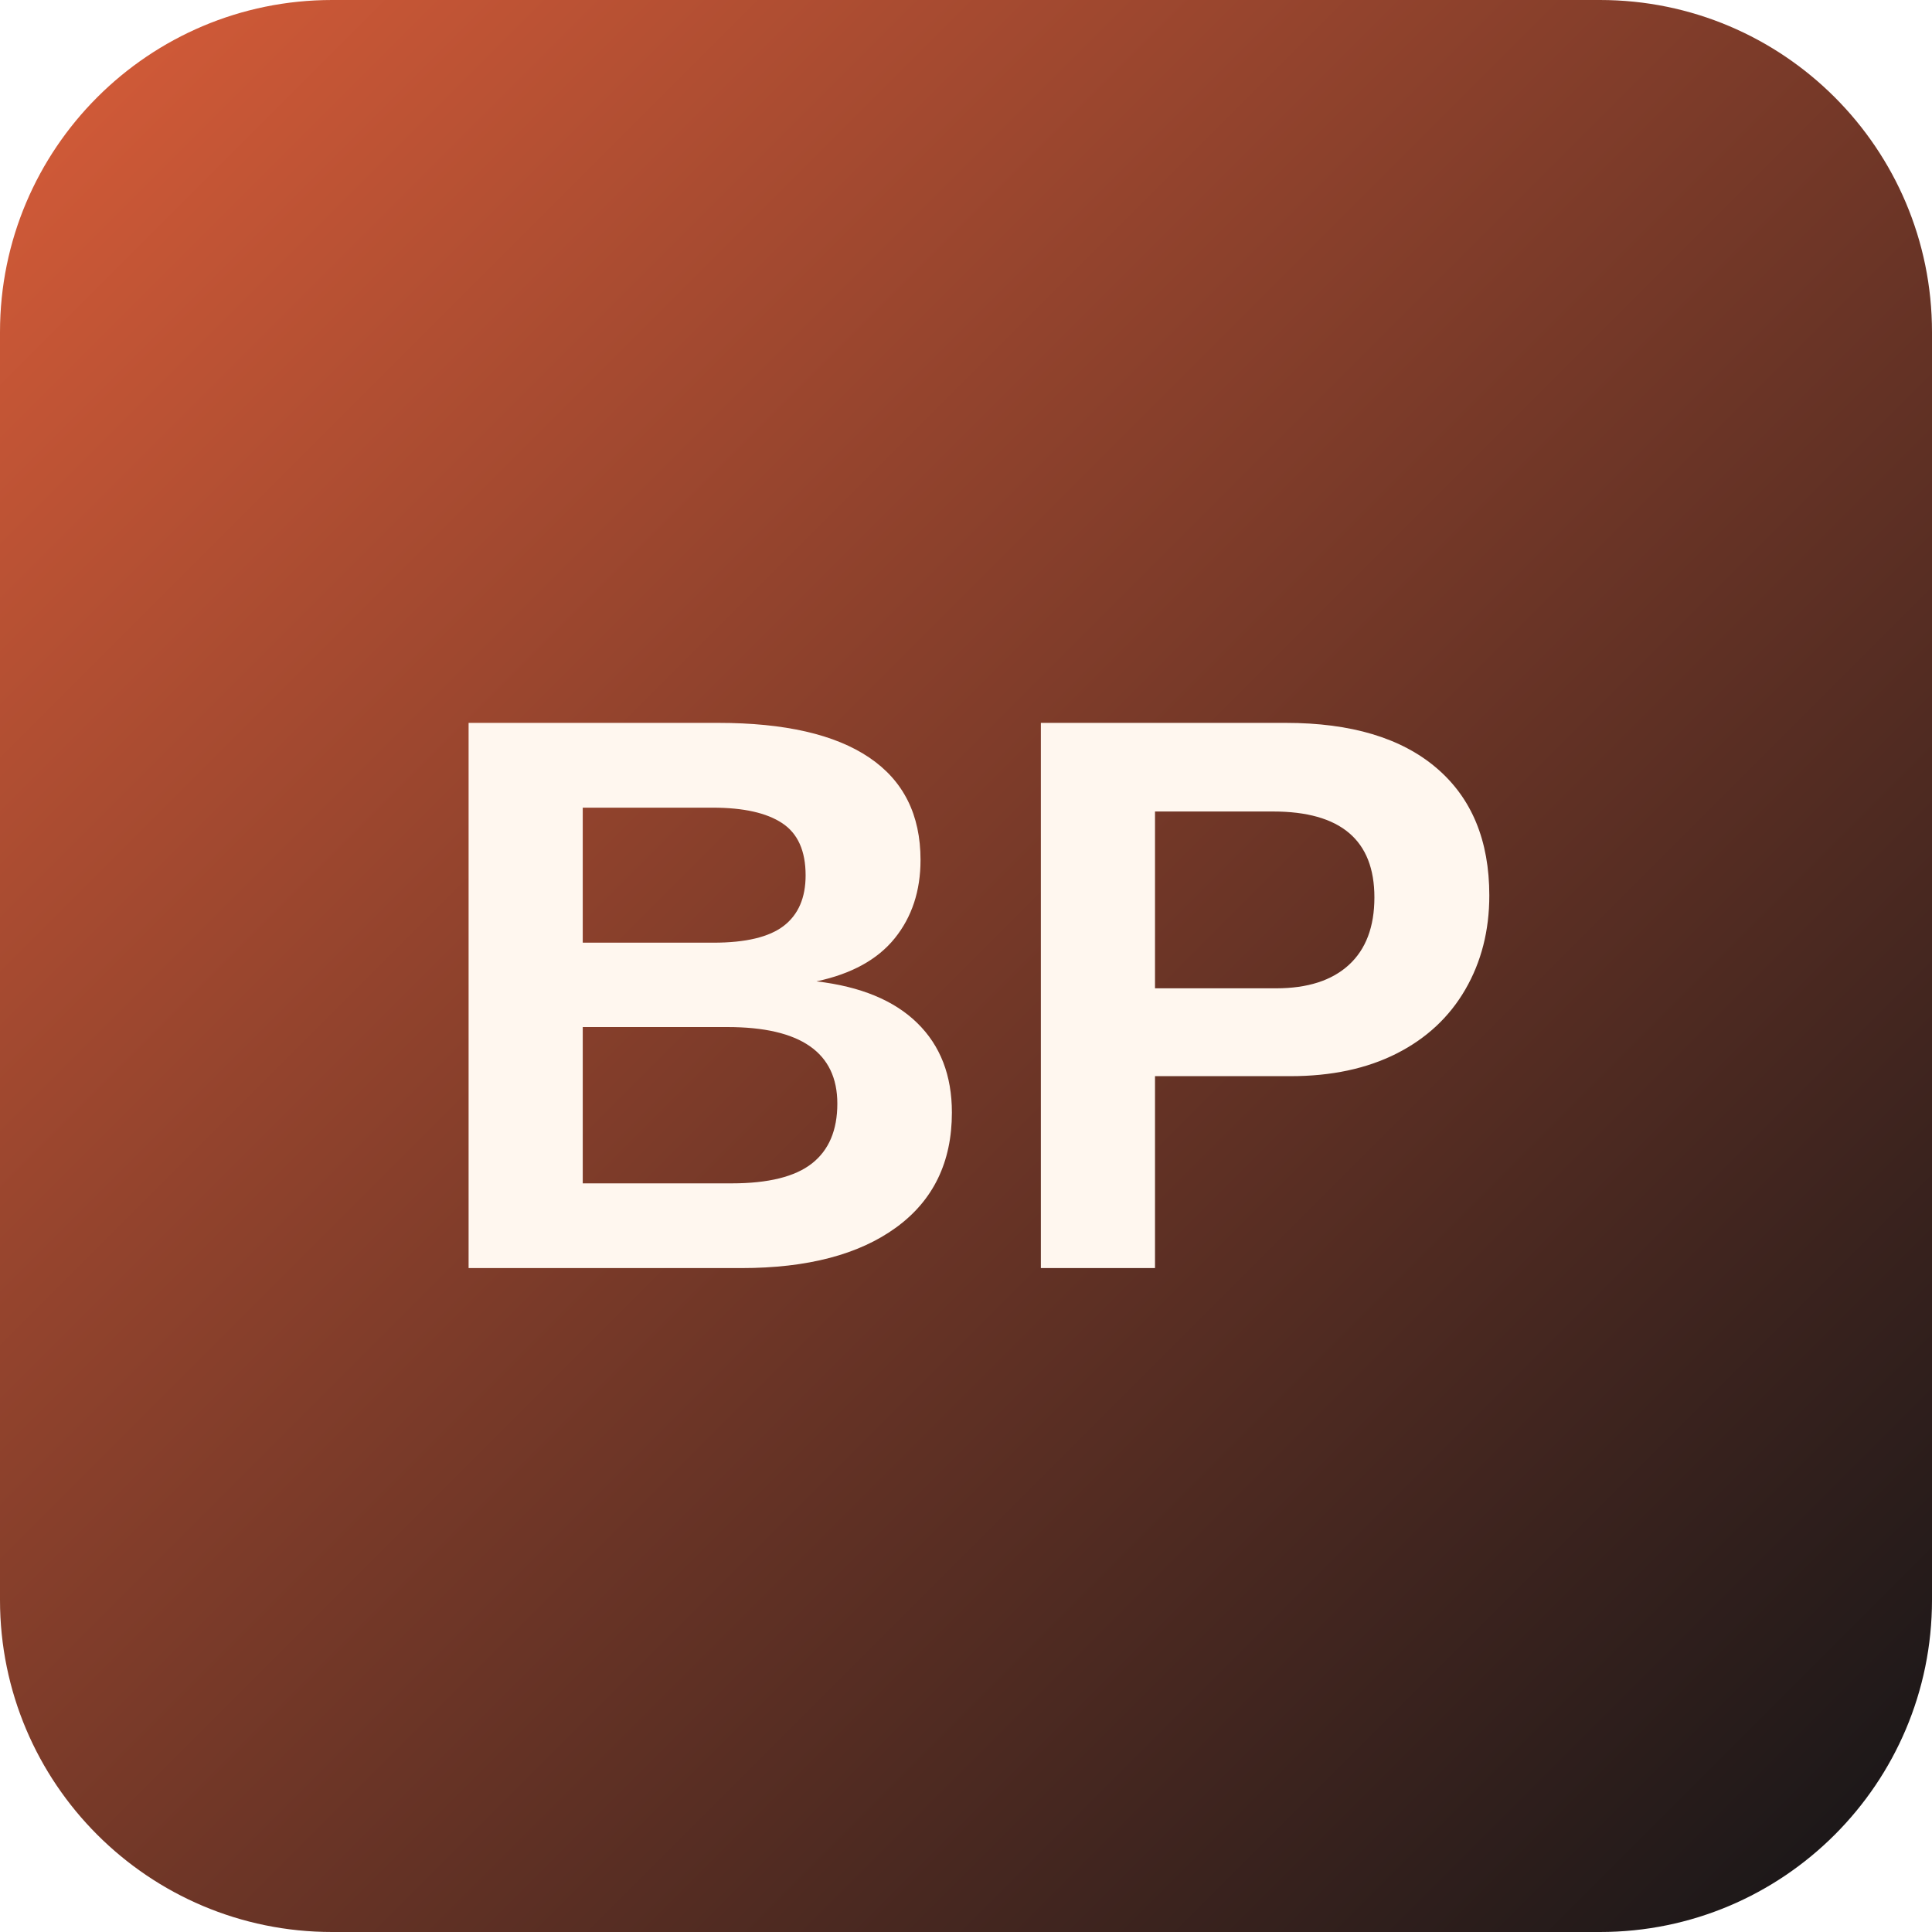
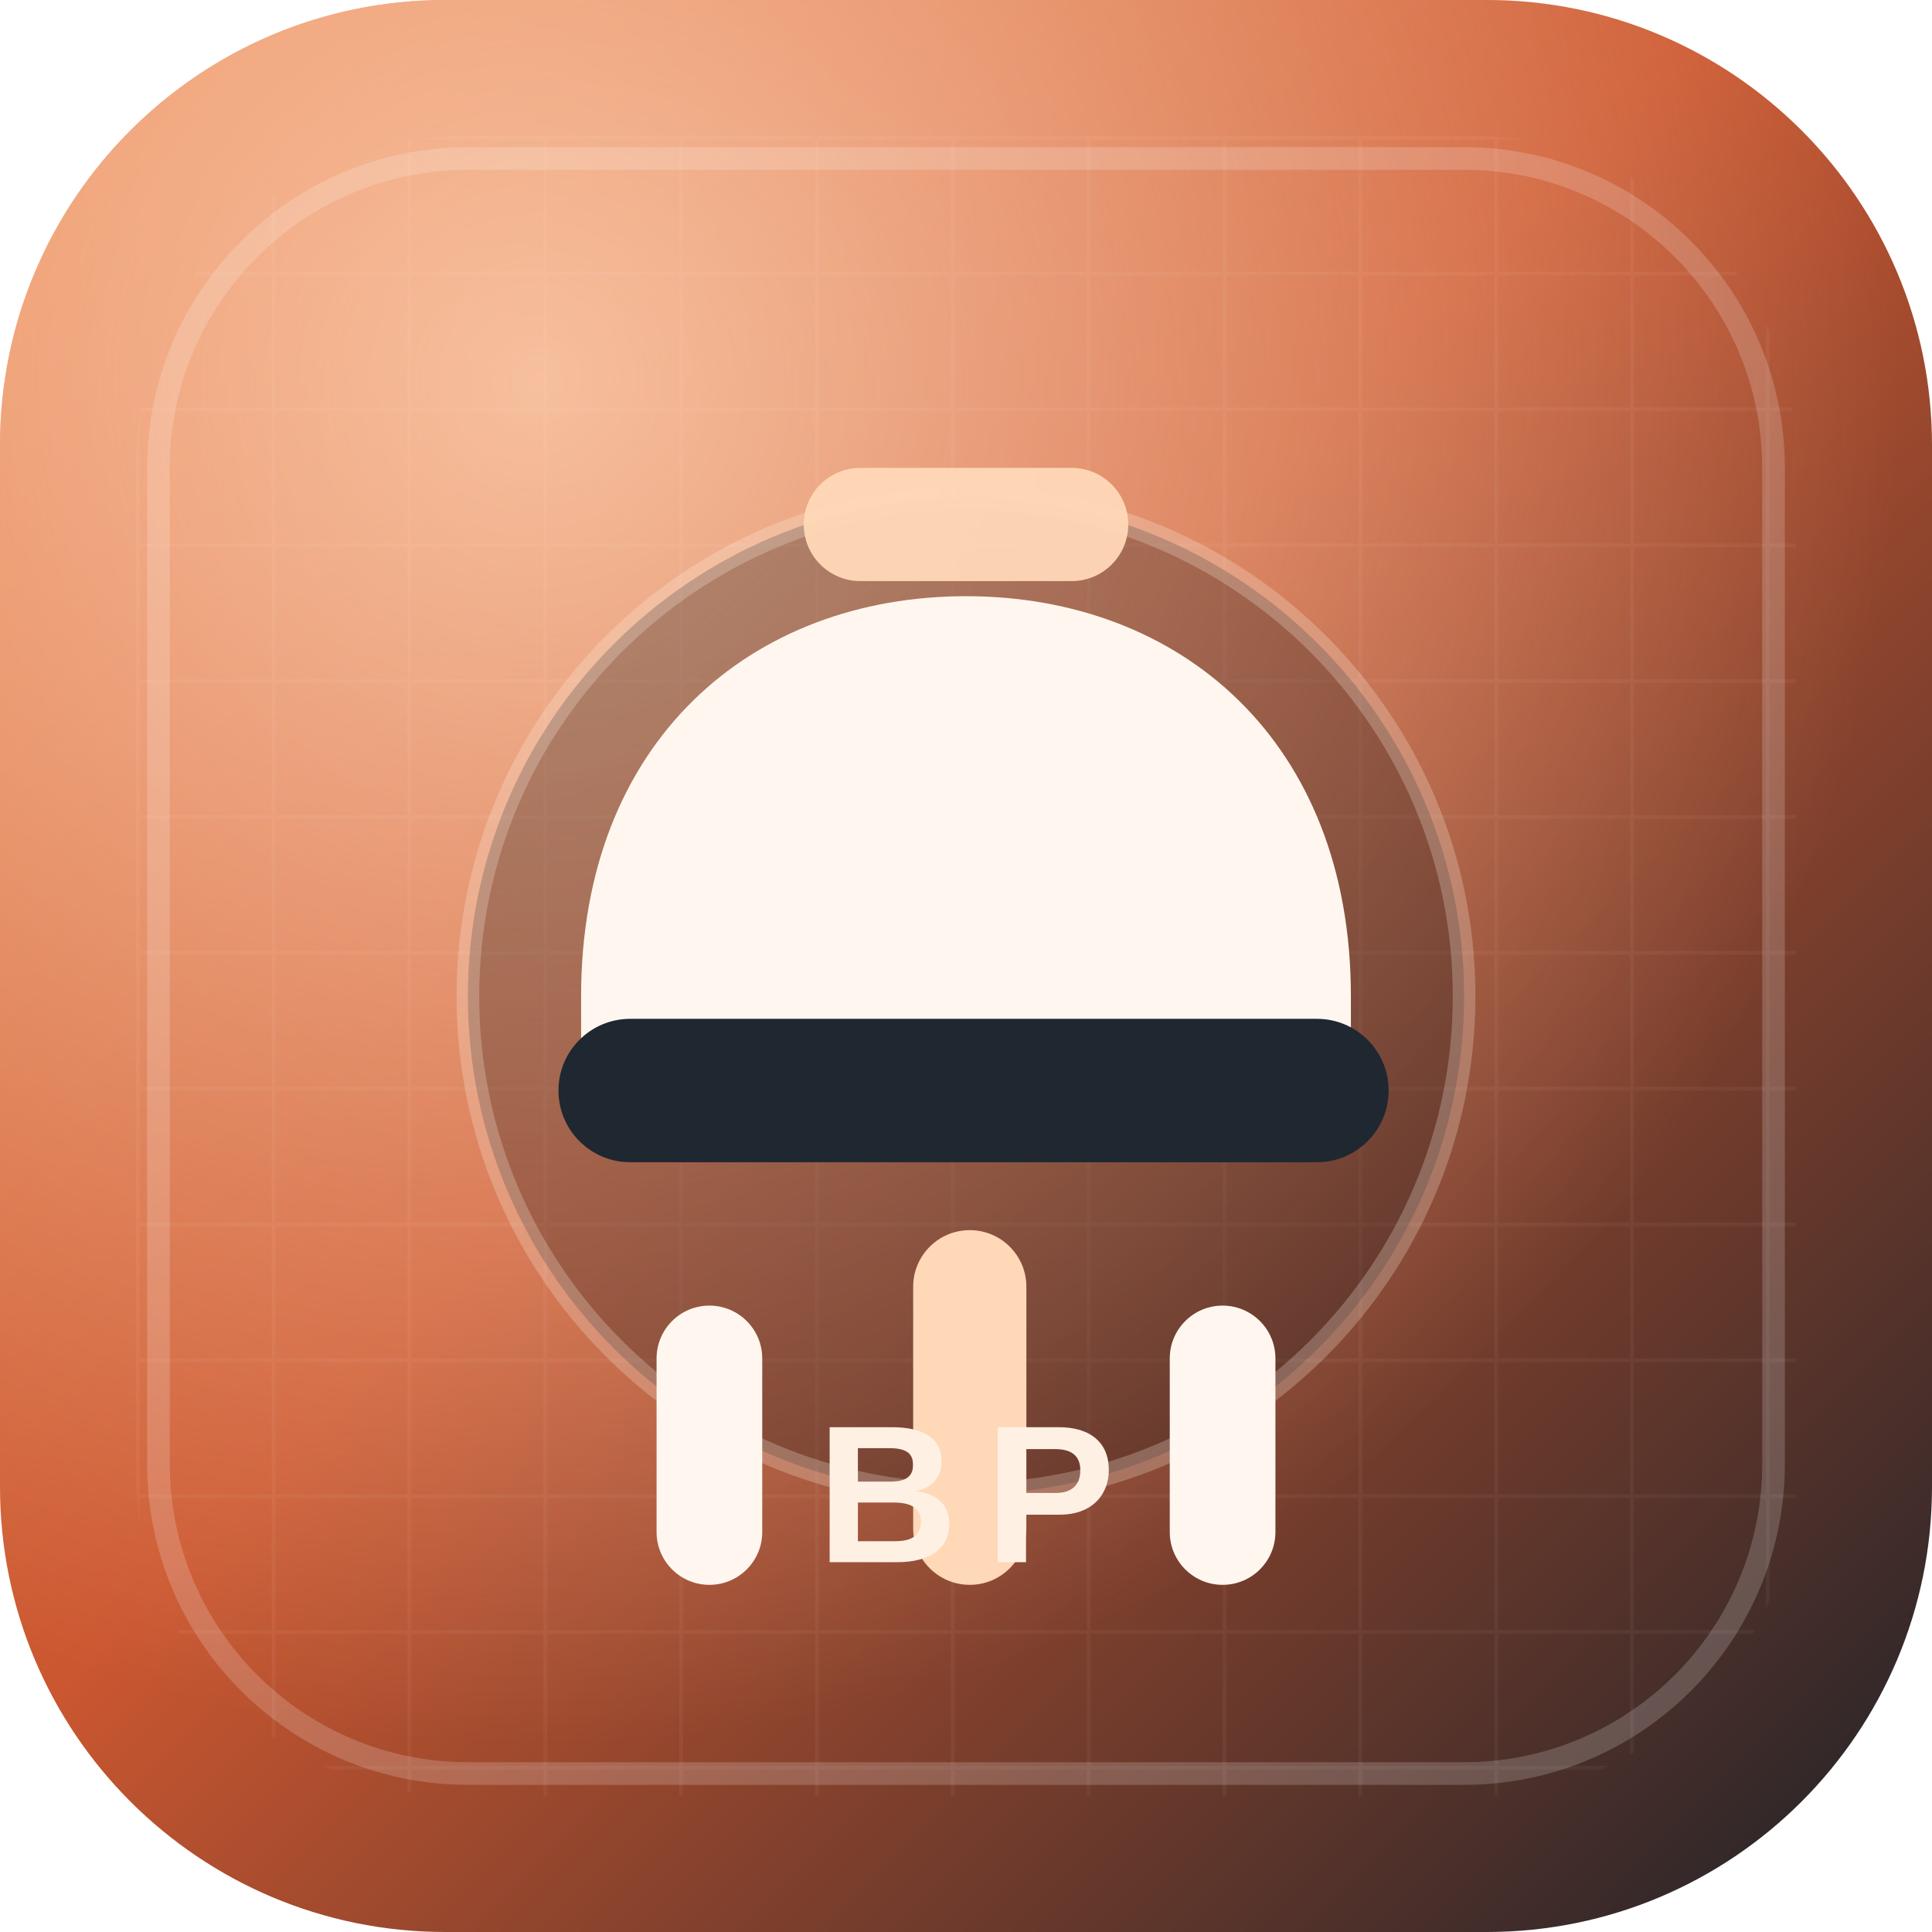
<svg xmlns="http://www.w3.org/2000/svg" width="512" height="512" viewBox="0 0 512 512">
  <defs>
    <linearGradient id="bg" x1="0" y1="0" x2="1" y2="1">
-       <stop offset="0%" stop-color="#d95d39" />
-       <stop offset="100%" stop-color="#121417" />
+       <stop offset="0%" stop-color="#e9804a" />
+       <stop offset="45%" stop-color="#cb5730" />
+       <stop offset="100%" stop-color="#1c2128" />
    </linearGradient>
+     <radialGradient id="glow" cx="28%" cy="20%" r="70%">
+       <stop offset="0%" stop-color="#ffd7b9" stop-opacity="0.78" />
+       <stop offset="100%" stop-color="#ffd7b9" stop-opacity="0" />
+     </radialGradient>
+     <pattern id="grid" width="36" height="36" patternUnits="userSpaceOnUse">
+       <path d="M36 0H0V36" fill="none" stroke="rgba(255,255,255,0.08)" stroke-width="2" />
+     </pattern>
  </defs>
-   <rect width="512" height="512" rx="88" fill="url(#bg)" />
-   <text x="50%" y="54%" text-anchor="middle" dominant-baseline="middle" font-family="Arial" font-size="210" font-weight="700" fill="#fff7ef">BP</text>
+   <rect width="512" height="512" rx="118" fill="url(#bg)" />
+   <rect width="512" height="512" rx="118" fill="url(#glow)" />
+   <rect x="36" y="36" width="440" height="440" rx="86" fill="url(#grid)" opacity="0.55" />
+   <rect x="42" y="42" width="428" height="428" rx="82" fill="none" stroke="rgba(255,255,255,0.18)" stroke-width="6" />
+   <circle cx="256" cy="264" r="132" fill="rgba(12,16,22,0.28)" stroke="rgba(255,245,236,0.24)" stroke-width="6" />
+   <rect x="213" y="124" width="86" height="30" rx="15" fill="#ffd8b8" opacity="0.95" />
+   <path d="M154 264c0-67.6 45.2-106 102-106s102 38.4 102 106v22H154z" fill="#fff7ef" />
+   <rect x="148" y="270" width="220" height="38" rx="19" fill="#1f2731" />
+   <rect x="174" y="346" width="28" height="74" rx="14" fill="#fff7ef" />
+   <rect x="242" y="326" width="30" height="94" rx="15" fill="#ffd8b8" />
+   <rect x="310" y="346" width="28" height="74" rx="14" fill="#fff7ef" />
+   <text x="256" y="414" text-anchor="middle" font-family="'Segoe UI', Arial, sans-serif" font-size="52" font-weight="800" letter-spacing="7" fill="#fff0e4">BP</text>
</svg>
